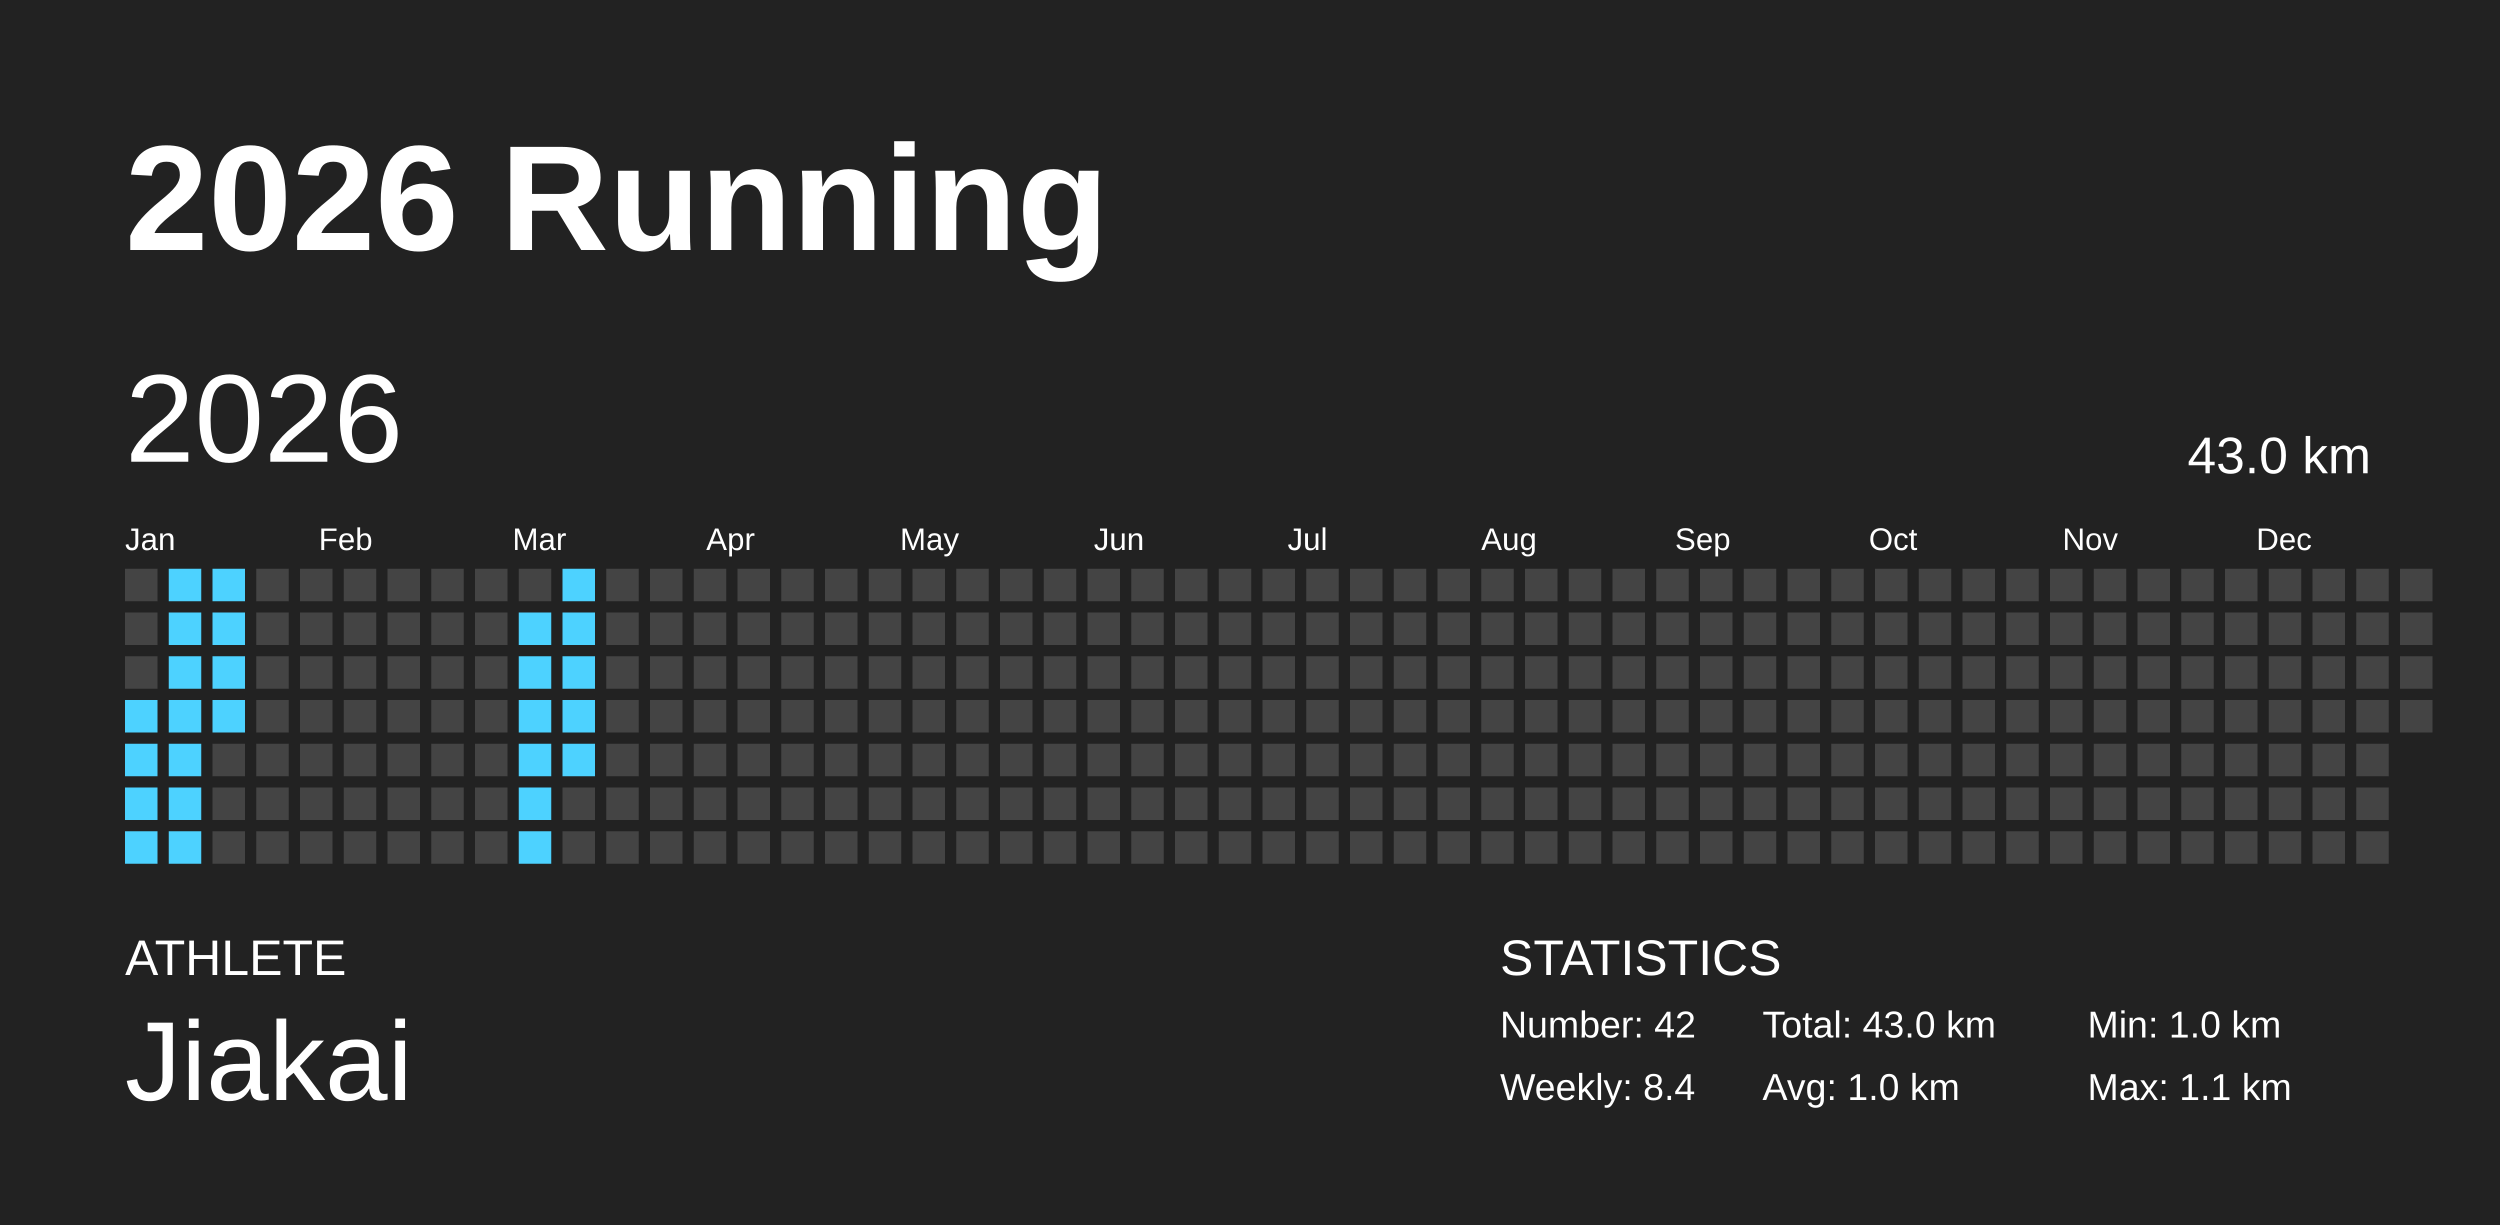
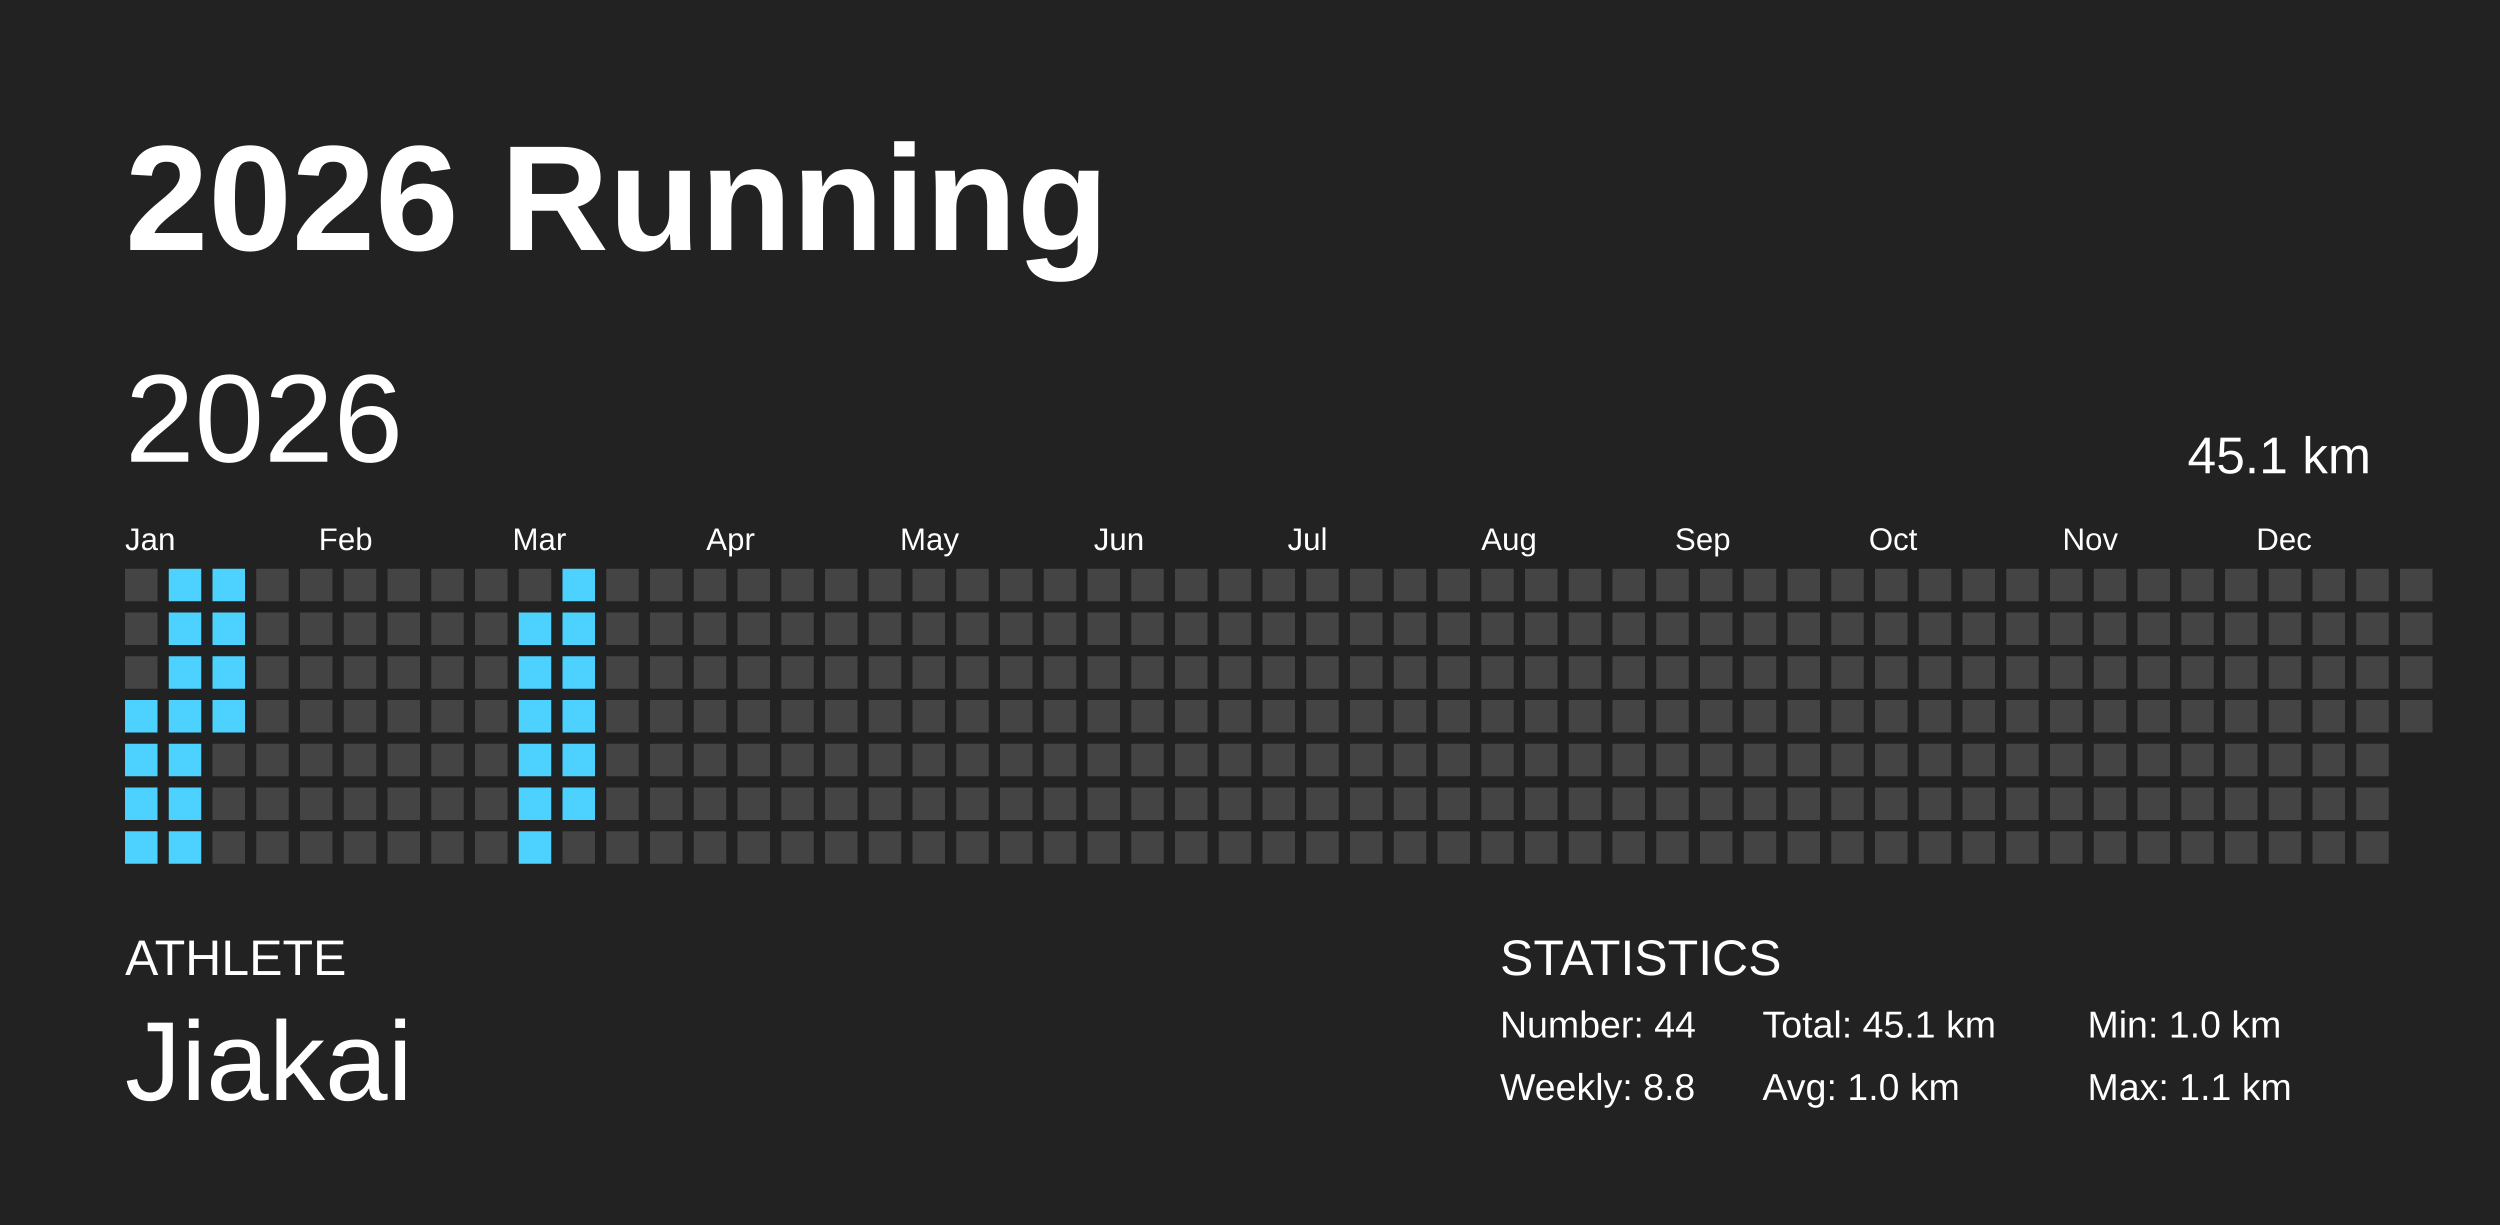
<svg xmlns="http://www.w3.org/2000/svg" baseProfile="full" height="98mm" version="1.1" viewBox="0,0,200,98" width="200mm">
  <defs />
  <rect fill="#222222" height="98" width="200" x="0" y="0" />
  <text fill="#FFFFFF" style="font-size:12px; font-family:Arial; font-weight:bold;" x="10" y="20">2026 Running</text>
  <text fill="#FFFFFF" style="font-size:4px; font-family:Arial" x="10" y="78">ATHLETE</text>
  <text fill="#FFFFFF" style="font-size:9px; font-family:Arial" x="10" y="88">Jiakai</text>
  <text fill="#FFFFFF" style="font-size:4px; font-family:Arial" x="120" y="78">STATISTICS</text>
-   <text fill="#FFFFFF" style="font-size:3px; font-family:Arial" x="120" y="83">Number: 42</text>
-   <text fill="#FFFFFF" style="font-size:3px; font-family:Arial" x="120" y="88">Weekly: 8.4</text>
-   <text fill="#FFFFFF" style="font-size:3px; font-family:Arial" x="141" y="83">Total: 43.0 km</text>
+   <text fill="#FFFFFF" style="font-size:3px; font-family:Arial" x="120" y="83">Number: 44</text>
+   <text fill="#FFFFFF" style="font-size:3px; font-family:Arial" x="120" y="88">Weekly: 8.8</text>
+   <text fill="#FFFFFF" style="font-size:3px; font-family:Arial" x="141" y="83">Total: 45.1 km</text>
  <text fill="#FFFFFF" style="font-size:3px; font-family:Arial" x="141" y="88">Avg: 1.0 km</text>
  <text fill="#FFFFFF" style="font-size:3px; font-family:Arial" x="167" y="83">Min: 1.0 km</text>
  <text fill="#FFFFFF" style="font-size:3px; font-family:Arial" x="167" y="88">Max: 1.1 km</text>
  <text dominant-baseline="hanging" fill="#FFFFFF" style="font-size:10.0px; font-family:Arial;" x="10" y="30">2026</text>
-   <text dominant-baseline="hanging" fill="#FFFFFF" style="font-size:4.125px; font-family:Arial;" x="175" y="35">43.0 km</text>
+   <text dominant-baseline="hanging" fill="#FFFFFF" style="font-size:4.125px; font-family:Arial;" x="175" y="35">45.1 km</text>
  <text fill="#FFFFFF" style="font-size:2.5px; font-family:Arial" x="10.0" y="44">Jan</text>
  <text fill="#FFFFFF" style="font-size:2.5px; font-family:Arial" x="25.5" y="44">Feb</text>
  <text fill="#FFFFFF" style="font-size:2.5px; font-family:Arial" x="41.0" y="44">Mar</text>
  <text fill="#FFFFFF" style="font-size:2.5px; font-family:Arial" x="56.5" y="44">Apr</text>
  <text fill="#FFFFFF" style="font-size:2.5px; font-family:Arial" x="72.0" y="44">May</text>
  <text fill="#FFFFFF" style="font-size:2.5px; font-family:Arial" x="87.5" y="44">Jun</text>
  <text fill="#FFFFFF" style="font-size:2.5px; font-family:Arial" x="103.0" y="44">Jul</text>
  <text fill="#FFFFFF" style="font-size:2.5px; font-family:Arial" x="118.5" y="44">Aug</text>
  <text fill="#FFFFFF" style="font-size:2.5px; font-family:Arial" x="134.0" y="44">Sep</text>
  <text fill="#FFFFFF" style="font-size:2.5px; font-family:Arial" x="149.5" y="44">Oct</text>
  <text fill="#FFFFFF" style="font-size:2.5px; font-family:Arial" x="165.0" y="44">Nov</text>
  <text fill="#FFFFFF" style="font-size:2.5px; font-family:Arial" x="180.5" y="44">Dec</text>
  <rect fill="#444444" height="2.6" width="2.6" x="10.0" y="45.5" />
  <rect fill="#444444" height="2.6" width="2.6" x="10.0" y="49.0" />
  <rect fill="#444444" height="2.6" width="2.6" x="10.0" y="52.5" />
  <rect fill="#4dd2ff" height="2.6" width="2.6" x="10.0" y="56.0" />
  <rect fill="#4dd2ff" height="2.6" width="2.6" x="10.0" y="59.5" />
  <rect fill="#4dd2ff" height="2.6" width="2.6" x="10.0" y="63.0" />
  <rect fill="#4dd2ff" height="2.6" width="2.6" x="10.0" y="66.5" />
  <rect fill="#4dd2ff" height="2.6" width="2.6" x="13.5" y="45.5" />
  <rect fill="#4dd2ff" height="2.6" width="2.6" x="13.5" y="49.0" />
  <rect fill="#4dd2ff" height="2.6" width="2.6" x="13.5" y="52.5" />
  <rect fill="#4dd2ff" height="2.6" width="2.6" x="13.5" y="56.0" />
  <rect fill="#4dd2ff" height="2.6" width="2.6" x="13.5" y="59.5" />
  <rect fill="#4dd2ff" height="2.6" width="2.6" x="13.5" y="63.0" />
  <rect fill="#4dd2ff" height="2.6" width="2.6" x="13.5" y="66.5" />
  <rect fill="#4dd2ff" height="2.6" width="2.6" x="17.0" y="45.5" />
  <rect fill="#4dd2ff" height="2.6" width="2.6" x="17.0" y="49.0" />
  <rect fill="#4dd2ff" height="2.6" width="2.6" x="17.0" y="52.5" />
  <rect fill="#4dd2ff" height="2.6" width="2.6" x="17.0" y="56.0" />
  <rect fill="#444444" height="2.6" width="2.6" x="17.0" y="59.5" />
  <rect fill="#444444" height="2.6" width="2.6" x="17.0" y="63.0" />
  <rect fill="#444444" height="2.6" width="2.6" x="17.0" y="66.5" />
  <rect fill="#444444" height="2.6" width="2.6" x="20.5" y="45.5" />
  <rect fill="#444444" height="2.6" width="2.6" x="20.5" y="49.0" />
  <rect fill="#444444" height="2.6" width="2.6" x="20.5" y="52.5" />
  <rect fill="#444444" height="2.6" width="2.6" x="20.5" y="56.0" />
  <rect fill="#444444" height="2.6" width="2.6" x="20.5" y="59.5" />
  <rect fill="#444444" height="2.6" width="2.6" x="20.5" y="63.0" />
  <rect fill="#444444" height="2.6" width="2.6" x="20.5" y="66.5" />
  <rect fill="#444444" height="2.6" width="2.6" x="24.0" y="45.5" />
  <rect fill="#444444" height="2.6" width="2.6" x="24.0" y="49.0" />
  <rect fill="#444444" height="2.6" width="2.6" x="24.0" y="52.5" />
  <rect fill="#444444" height="2.6" width="2.6" x="24.0" y="56.0" />
  <rect fill="#444444" height="2.6" width="2.6" x="24.0" y="59.5" />
  <rect fill="#444444" height="2.6" width="2.6" x="24.0" y="63.0" />
  <rect fill="#444444" height="2.6" width="2.6" x="24.0" y="66.5" />
  <rect fill="#444444" height="2.6" width="2.6" x="27.5" y="45.5" />
  <rect fill="#444444" height="2.6" width="2.6" x="27.5" y="49.0" />
  <rect fill="#444444" height="2.6" width="2.6" x="27.5" y="52.5" />
  <rect fill="#444444" height="2.6" width="2.6" x="27.5" y="56.0" />
  <rect fill="#444444" height="2.6" width="2.6" x="27.5" y="59.5" />
  <rect fill="#444444" height="2.6" width="2.6" x="27.5" y="63.0" />
  <rect fill="#444444" height="2.6" width="2.6" x="27.5" y="66.5" />
  <rect fill="#444444" height="2.6" width="2.6" x="31.0" y="45.5" />
  <rect fill="#444444" height="2.6" width="2.6" x="31.0" y="49.0" />
  <rect fill="#444444" height="2.6" width="2.6" x="31.0" y="52.5" />
  <rect fill="#444444" height="2.6" width="2.6" x="31.0" y="56.0" />
  <rect fill="#444444" height="2.6" width="2.6" x="31.0" y="59.5" />
  <rect fill="#444444" height="2.6" width="2.6" x="31.0" y="63.0" />
  <rect fill="#444444" height="2.6" width="2.6" x="31.0" y="66.5" />
  <rect fill="#444444" height="2.6" width="2.6" x="34.5" y="45.5" />
  <rect fill="#444444" height="2.6" width="2.6" x="34.5" y="49.0" />
  <rect fill="#444444" height="2.6" width="2.6" x="34.5" y="52.5" />
  <rect fill="#444444" height="2.6" width="2.6" x="34.5" y="56.0" />
  <rect fill="#444444" height="2.6" width="2.6" x="34.5" y="59.5" />
  <rect fill="#444444" height="2.6" width="2.6" x="34.5" y="63.0" />
  <rect fill="#444444" height="2.6" width="2.6" x="34.5" y="66.5" />
  <rect fill="#444444" height="2.6" width="2.6" x="38.0" y="45.5" />
  <rect fill="#444444" height="2.6" width="2.6" x="38.0" y="49.0" />
  <rect fill="#444444" height="2.6" width="2.6" x="38.0" y="52.5" />
  <rect fill="#444444" height="2.6" width="2.6" x="38.0" y="56.0" />
  <rect fill="#444444" height="2.6" width="2.6" x="38.0" y="59.5" />
  <rect fill="#444444" height="2.6" width="2.6" x="38.0" y="63.0" />
  <rect fill="#444444" height="2.6" width="2.6" x="38.0" y="66.5" />
  <rect fill="#444444" height="2.6" width="2.6" x="41.5" y="45.5" />
  <rect fill="#4dd2ff" height="2.6" width="2.6" x="41.5" y="49.0" />
  <rect fill="#4dd2ff" height="2.6" width="2.6" x="41.5" y="52.5" />
  <rect fill="#4dd2ff" height="2.6" width="2.6" x="41.5" y="56.0" />
  <rect fill="#4dd2ff" height="2.6" width="2.6" x="41.5" y="59.5" />
  <rect fill="#4dd2ff" height="2.6" width="2.6" x="41.5" y="63.0" />
  <rect fill="#4dd2ff" height="2.6" width="2.6" x="41.5" y="66.5" />
  <rect fill="#4dd2ff" height="2.6" width="2.6" x="45.0" y="45.5" />
  <rect fill="#4dd2ff" height="2.6" width="2.6" x="45.0" y="49.0" />
  <rect fill="#4dd2ff" height="2.6" width="2.6" x="45.0" y="52.5" />
  <rect fill="#4dd2ff" height="2.6" width="2.6" x="45.0" y="56.0" />
  <rect fill="#4dd2ff" height="2.6" width="2.6" x="45.0" y="59.5" />
-   <rect fill="#444444" height="2.6" width="2.6" x="45.0" y="63.0" />
+   <rect fill="#4dd2ff" height="2.6" width="2.6" x="45.0" y="63.0" />
  <rect fill="#444444" height="2.6" width="2.6" x="45.0" y="66.5" />
  <rect fill="#444444" height="2.6" width="2.6" x="48.5" y="45.5" />
  <rect fill="#444444" height="2.6" width="2.6" x="48.5" y="49.0" />
  <rect fill="#444444" height="2.6" width="2.6" x="48.5" y="52.5" />
  <rect fill="#444444" height="2.6" width="2.6" x="48.5" y="56.0" />
  <rect fill="#444444" height="2.6" width="2.6" x="48.5" y="59.5" />
  <rect fill="#444444" height="2.6" width="2.6" x="48.5" y="63.0" />
  <rect fill="#444444" height="2.6" width="2.6" x="48.5" y="66.5" />
  <rect fill="#444444" height="2.6" width="2.6" x="52.0" y="45.5" />
  <rect fill="#444444" height="2.6" width="2.6" x="52.0" y="49.0" />
  <rect fill="#444444" height="2.6" width="2.6" x="52.0" y="52.5" />
  <rect fill="#444444" height="2.6" width="2.6" x="52.0" y="56.0" />
  <rect fill="#444444" height="2.6" width="2.6" x="52.0" y="59.5" />
  <rect fill="#444444" height="2.6" width="2.6" x="52.0" y="63.0" />
  <rect fill="#444444" height="2.6" width="2.6" x="52.0" y="66.5" />
  <rect fill="#444444" height="2.6" width="2.6" x="55.5" y="45.5" />
  <rect fill="#444444" height="2.6" width="2.6" x="55.5" y="49.0" />
  <rect fill="#444444" height="2.6" width="2.6" x="55.5" y="52.5" />
  <rect fill="#444444" height="2.6" width="2.6" x="55.5" y="56.0" />
  <rect fill="#444444" height="2.6" width="2.6" x="55.5" y="59.5" />
  <rect fill="#444444" height="2.6" width="2.6" x="55.5" y="63.0" />
  <rect fill="#444444" height="2.6" width="2.6" x="55.5" y="66.5" />
  <rect fill="#444444" height="2.6" width="2.6" x="59.0" y="45.5" />
  <rect fill="#444444" height="2.6" width="2.6" x="59.0" y="49.0" />
  <rect fill="#444444" height="2.6" width="2.6" x="59.0" y="52.5" />
  <rect fill="#444444" height="2.6" width="2.6" x="59.0" y="56.0" />
  <rect fill="#444444" height="2.6" width="2.6" x="59.0" y="59.5" />
  <rect fill="#444444" height="2.6" width="2.6" x="59.0" y="63.0" />
  <rect fill="#444444" height="2.6" width="2.6" x="59.0" y="66.5" />
  <rect fill="#444444" height="2.6" width="2.6" x="62.5" y="45.5" />
  <rect fill="#444444" height="2.6" width="2.6" x="62.5" y="49.0" />
  <rect fill="#444444" height="2.6" width="2.6" x="62.5" y="52.5" />
  <rect fill="#444444" height="2.6" width="2.6" x="62.5" y="56.0" />
  <rect fill="#444444" height="2.6" width="2.6" x="62.5" y="59.5" />
  <rect fill="#444444" height="2.6" width="2.6" x="62.5" y="63.0" />
  <rect fill="#444444" height="2.6" width="2.6" x="62.5" y="66.5" />
  <rect fill="#444444" height="2.6" width="2.6" x="66.0" y="45.5" />
  <rect fill="#444444" height="2.6" width="2.6" x="66.0" y="49.0" />
  <rect fill="#444444" height="2.6" width="2.6" x="66.0" y="52.5" />
  <rect fill="#444444" height="2.6" width="2.6" x="66.0" y="56.0" />
  <rect fill="#444444" height="2.6" width="2.6" x="66.0" y="59.5" />
  <rect fill="#444444" height="2.6" width="2.6" x="66.0" y="63.0" />
  <rect fill="#444444" height="2.6" width="2.6" x="66.0" y="66.5" />
  <rect fill="#444444" height="2.6" width="2.6" x="69.5" y="45.5" />
  <rect fill="#444444" height="2.6" width="2.6" x="69.5" y="49.0" />
  <rect fill="#444444" height="2.6" width="2.6" x="69.5" y="52.5" />
  <rect fill="#444444" height="2.6" width="2.6" x="69.5" y="56.0" />
  <rect fill="#444444" height="2.6" width="2.6" x="69.5" y="59.5" />
  <rect fill="#444444" height="2.6" width="2.6" x="69.5" y="63.0" />
  <rect fill="#444444" height="2.6" width="2.6" x="69.5" y="66.5" />
  <rect fill="#444444" height="2.6" width="2.6" x="73.0" y="45.5" />
  <rect fill="#444444" height="2.6" width="2.6" x="73.0" y="49.0" />
  <rect fill="#444444" height="2.6" width="2.6" x="73.0" y="52.5" />
  <rect fill="#444444" height="2.6" width="2.6" x="73.0" y="56.0" />
  <rect fill="#444444" height="2.6" width="2.6" x="73.0" y="59.5" />
  <rect fill="#444444" height="2.6" width="2.6" x="73.0" y="63.0" />
  <rect fill="#444444" height="2.6" width="2.6" x="73.0" y="66.5" />
  <rect fill="#444444" height="2.6" width="2.6" x="76.5" y="45.5" />
  <rect fill="#444444" height="2.6" width="2.6" x="76.5" y="49.0" />
  <rect fill="#444444" height="2.6" width="2.6" x="76.5" y="52.5" />
  <rect fill="#444444" height="2.6" width="2.6" x="76.5" y="56.0" />
  <rect fill="#444444" height="2.6" width="2.6" x="76.5" y="59.5" />
  <rect fill="#444444" height="2.6" width="2.6" x="76.5" y="63.0" />
  <rect fill="#444444" height="2.6" width="2.6" x="76.5" y="66.5" />
  <rect fill="#444444" height="2.6" width="2.6" x="80.0" y="45.5" />
  <rect fill="#444444" height="2.6" width="2.6" x="80.0" y="49.0" />
  <rect fill="#444444" height="2.6" width="2.6" x="80.0" y="52.5" />
  <rect fill="#444444" height="2.6" width="2.6" x="80.0" y="56.0" />
  <rect fill="#444444" height="2.6" width="2.6" x="80.0" y="59.5" />
  <rect fill="#444444" height="2.6" width="2.6" x="80.0" y="63.0" />
  <rect fill="#444444" height="2.6" width="2.6" x="80.0" y="66.5" />
  <rect fill="#444444" height="2.6" width="2.6" x="83.5" y="45.5" />
  <rect fill="#444444" height="2.6" width="2.6" x="83.5" y="49.0" />
  <rect fill="#444444" height="2.6" width="2.6" x="83.5" y="52.5" />
  <rect fill="#444444" height="2.6" width="2.6" x="83.5" y="56.0" />
  <rect fill="#444444" height="2.6" width="2.6" x="83.5" y="59.5" />
  <rect fill="#444444" height="2.6" width="2.6" x="83.5" y="63.0" />
  <rect fill="#444444" height="2.6" width="2.6" x="83.5" y="66.5" />
  <rect fill="#444444" height="2.6" width="2.6" x="87.0" y="45.5" />
  <rect fill="#444444" height="2.6" width="2.6" x="87.0" y="49.0" />
  <rect fill="#444444" height="2.6" width="2.6" x="87.0" y="52.5" />
  <rect fill="#444444" height="2.6" width="2.6" x="87.0" y="56.0" />
  <rect fill="#444444" height="2.6" width="2.6" x="87.0" y="59.5" />
  <rect fill="#444444" height="2.6" width="2.6" x="87.0" y="63.0" />
  <rect fill="#444444" height="2.6" width="2.6" x="87.0" y="66.5" />
  <rect fill="#444444" height="2.6" width="2.6" x="90.5" y="45.5" />
  <rect fill="#444444" height="2.6" width="2.6" x="90.5" y="49.0" />
  <rect fill="#444444" height="2.6" width="2.6" x="90.5" y="52.5" />
  <rect fill="#444444" height="2.6" width="2.6" x="90.5" y="56.0" />
  <rect fill="#444444" height="2.6" width="2.6" x="90.5" y="59.5" />
  <rect fill="#444444" height="2.6" width="2.6" x="90.5" y="63.0" />
  <rect fill="#444444" height="2.6" width="2.6" x="90.5" y="66.5" />
  <rect fill="#444444" height="2.6" width="2.6" x="94.0" y="45.5" />
  <rect fill="#444444" height="2.6" width="2.6" x="94.0" y="49.0" />
  <rect fill="#444444" height="2.6" width="2.6" x="94.0" y="52.5" />
  <rect fill="#444444" height="2.6" width="2.6" x="94.0" y="56.0" />
  <rect fill="#444444" height="2.6" width="2.6" x="94.0" y="59.5" />
  <rect fill="#444444" height="2.6" width="2.6" x="94.0" y="63.0" />
  <rect fill="#444444" height="2.6" width="2.6" x="94.0" y="66.5" />
  <rect fill="#444444" height="2.6" width="2.6" x="97.5" y="45.5" />
  <rect fill="#444444" height="2.6" width="2.6" x="97.5" y="49.0" />
  <rect fill="#444444" height="2.6" width="2.6" x="97.5" y="52.5" />
  <rect fill="#444444" height="2.6" width="2.6" x="97.5" y="56.0" />
  <rect fill="#444444" height="2.6" width="2.6" x="97.5" y="59.5" />
  <rect fill="#444444" height="2.6" width="2.6" x="97.5" y="63.0" />
  <rect fill="#444444" height="2.6" width="2.6" x="97.5" y="66.5" />
  <rect fill="#444444" height="2.6" width="2.6" x="101.0" y="45.5" />
  <rect fill="#444444" height="2.6" width="2.6" x="101.0" y="49.0" />
  <rect fill="#444444" height="2.6" width="2.6" x="101.0" y="52.5" />
  <rect fill="#444444" height="2.6" width="2.6" x="101.0" y="56.0" />
  <rect fill="#444444" height="2.6" width="2.6" x="101.0" y="59.5" />
  <rect fill="#444444" height="2.6" width="2.6" x="101.0" y="63.0" />
  <rect fill="#444444" height="2.6" width="2.6" x="101.0" y="66.5" />
  <rect fill="#444444" height="2.6" width="2.6" x="104.5" y="45.5" />
  <rect fill="#444444" height="2.6" width="2.6" x="104.5" y="49.0" />
  <rect fill="#444444" height="2.6" width="2.6" x="104.5" y="52.5" />
  <rect fill="#444444" height="2.6" width="2.6" x="104.5" y="56.0" />
  <rect fill="#444444" height="2.6" width="2.6" x="104.5" y="59.5" />
  <rect fill="#444444" height="2.6" width="2.6" x="104.5" y="63.0" />
  <rect fill="#444444" height="2.6" width="2.6" x="104.5" y="66.5" />
  <rect fill="#444444" height="2.6" width="2.6" x="108.0" y="45.5" />
  <rect fill="#444444" height="2.6" width="2.6" x="108.0" y="49.0" />
  <rect fill="#444444" height="2.6" width="2.6" x="108.0" y="52.5" />
  <rect fill="#444444" height="2.6" width="2.6" x="108.0" y="56.0" />
  <rect fill="#444444" height="2.6" width="2.6" x="108.0" y="59.5" />
  <rect fill="#444444" height="2.6" width="2.6" x="108.0" y="63.0" />
  <rect fill="#444444" height="2.6" width="2.6" x="108.0" y="66.5" />
  <rect fill="#444444" height="2.6" width="2.6" x="111.5" y="45.5" />
  <rect fill="#444444" height="2.6" width="2.6" x="111.5" y="49.0" />
  <rect fill="#444444" height="2.6" width="2.6" x="111.5" y="52.5" />
  <rect fill="#444444" height="2.6" width="2.6" x="111.5" y="56.0" />
  <rect fill="#444444" height="2.6" width="2.6" x="111.5" y="59.5" />
  <rect fill="#444444" height="2.6" width="2.6" x="111.5" y="63.0" />
  <rect fill="#444444" height="2.6" width="2.6" x="111.5" y="66.5" />
  <rect fill="#444444" height="2.6" width="2.6" x="115.0" y="45.5" />
  <rect fill="#444444" height="2.6" width="2.6" x="115.0" y="49.0" />
  <rect fill="#444444" height="2.6" width="2.6" x="115.0" y="52.5" />
  <rect fill="#444444" height="2.6" width="2.6" x="115.0" y="56.0" />
  <rect fill="#444444" height="2.6" width="2.6" x="115.0" y="59.5" />
  <rect fill="#444444" height="2.6" width="2.6" x="115.0" y="63.0" />
  <rect fill="#444444" height="2.6" width="2.6" x="115.0" y="66.5" />
  <rect fill="#444444" height="2.6" width="2.6" x="118.5" y="45.5" />
  <rect fill="#444444" height="2.6" width="2.6" x="118.5" y="49.0" />
  <rect fill="#444444" height="2.6" width="2.6" x="118.5" y="52.5" />
  <rect fill="#444444" height="2.6" width="2.6" x="118.5" y="56.0" />
  <rect fill="#444444" height="2.6" width="2.6" x="118.5" y="59.5" />
  <rect fill="#444444" height="2.6" width="2.6" x="118.5" y="63.0" />
  <rect fill="#444444" height="2.6" width="2.6" x="118.5" y="66.5" />
  <rect fill="#444444" height="2.6" width="2.6" x="122.0" y="45.5" />
  <rect fill="#444444" height="2.6" width="2.6" x="122.0" y="49.0" />
  <rect fill="#444444" height="2.6" width="2.6" x="122.0" y="52.5" />
  <rect fill="#444444" height="2.6" width="2.6" x="122.0" y="56.0" />
  <rect fill="#444444" height="2.6" width="2.6" x="122.0" y="59.5" />
  <rect fill="#444444" height="2.6" width="2.6" x="122.0" y="63.0" />
  <rect fill="#444444" height="2.6" width="2.6" x="122.0" y="66.5" />
  <rect fill="#444444" height="2.6" width="2.6" x="125.5" y="45.5" />
  <rect fill="#444444" height="2.6" width="2.6" x="125.5" y="49.0" />
  <rect fill="#444444" height="2.6" width="2.6" x="125.5" y="52.5" />
  <rect fill="#444444" height="2.6" width="2.6" x="125.5" y="56.0" />
  <rect fill="#444444" height="2.6" width="2.6" x="125.5" y="59.5" />
  <rect fill="#444444" height="2.6" width="2.6" x="125.5" y="63.0" />
  <rect fill="#444444" height="2.6" width="2.6" x="125.5" y="66.5" />
  <rect fill="#444444" height="2.6" width="2.6" x="129.0" y="45.5" />
  <rect fill="#444444" height="2.6" width="2.6" x="129.0" y="49.0" />
  <rect fill="#444444" height="2.6" width="2.6" x="129.0" y="52.5" />
  <rect fill="#444444" height="2.6" width="2.6" x="129.0" y="56.0" />
  <rect fill="#444444" height="2.6" width="2.6" x="129.0" y="59.5" />
  <rect fill="#444444" height="2.6" width="2.6" x="129.0" y="63.0" />
  <rect fill="#444444" height="2.6" width="2.6" x="129.0" y="66.5" />
  <rect fill="#444444" height="2.6" width="2.6" x="132.5" y="45.5" />
  <rect fill="#444444" height="2.6" width="2.6" x="132.5" y="49.0" />
  <rect fill="#444444" height="2.6" width="2.6" x="132.5" y="52.5" />
  <rect fill="#444444" height="2.6" width="2.6" x="132.5" y="56.0" />
  <rect fill="#444444" height="2.6" width="2.6" x="132.5" y="59.5" />
  <rect fill="#444444" height="2.6" width="2.6" x="132.5" y="63.0" />
  <rect fill="#444444" height="2.6" width="2.6" x="132.5" y="66.5" />
  <rect fill="#444444" height="2.6" width="2.6" x="136.0" y="45.5" />
  <rect fill="#444444" height="2.6" width="2.6" x="136.0" y="49.0" />
  <rect fill="#444444" height="2.6" width="2.6" x="136.0" y="52.5" />
  <rect fill="#444444" height="2.6" width="2.6" x="136.0" y="56.0" />
  <rect fill="#444444" height="2.6" width="2.6" x="136.0" y="59.5" />
  <rect fill="#444444" height="2.6" width="2.6" x="136.0" y="63.0" />
  <rect fill="#444444" height="2.6" width="2.6" x="136.0" y="66.5" />
  <rect fill="#444444" height="2.6" width="2.6" x="139.5" y="45.5" />
  <rect fill="#444444" height="2.6" width="2.6" x="139.5" y="49.0" />
  <rect fill="#444444" height="2.6" width="2.6" x="139.5" y="52.5" />
  <rect fill="#444444" height="2.6" width="2.6" x="139.5" y="56.0" />
  <rect fill="#444444" height="2.6" width="2.6" x="139.5" y="59.5" />
  <rect fill="#444444" height="2.6" width="2.6" x="139.5" y="63.0" />
  <rect fill="#444444" height="2.6" width="2.6" x="139.5" y="66.5" />
  <rect fill="#444444" height="2.6" width="2.6" x="143.0" y="45.5" />
  <rect fill="#444444" height="2.6" width="2.6" x="143.0" y="49.0" />
  <rect fill="#444444" height="2.6" width="2.6" x="143.0" y="52.5" />
  <rect fill="#444444" height="2.6" width="2.6" x="143.0" y="56.0" />
  <rect fill="#444444" height="2.6" width="2.6" x="143.0" y="59.5" />
  <rect fill="#444444" height="2.6" width="2.6" x="143.0" y="63.0" />
  <rect fill="#444444" height="2.6" width="2.6" x="143.0" y="66.5" />
  <rect fill="#444444" height="2.6" width="2.6" x="146.5" y="45.5" />
  <rect fill="#444444" height="2.6" width="2.6" x="146.5" y="49.0" />
  <rect fill="#444444" height="2.6" width="2.6" x="146.5" y="52.5" />
  <rect fill="#444444" height="2.6" width="2.6" x="146.5" y="56.0" />
  <rect fill="#444444" height="2.6" width="2.6" x="146.5" y="59.5" />
  <rect fill="#444444" height="2.6" width="2.6" x="146.5" y="63.0" />
  <rect fill="#444444" height="2.6" width="2.6" x="146.5" y="66.5" />
  <rect fill="#444444" height="2.6" width="2.6" x="150.0" y="45.5" />
  <rect fill="#444444" height="2.6" width="2.6" x="150.0" y="49.0" />
  <rect fill="#444444" height="2.6" width="2.6" x="150.0" y="52.5" />
  <rect fill="#444444" height="2.6" width="2.6" x="150.0" y="56.0" />
  <rect fill="#444444" height="2.6" width="2.6" x="150.0" y="59.5" />
  <rect fill="#444444" height="2.6" width="2.6" x="150.0" y="63.0" />
  <rect fill="#444444" height="2.6" width="2.6" x="150.0" y="66.5" />
  <rect fill="#444444" height="2.6" width="2.6" x="153.5" y="45.5" />
  <rect fill="#444444" height="2.6" width="2.6" x="153.5" y="49.0" />
  <rect fill="#444444" height="2.6" width="2.6" x="153.5" y="52.5" />
  <rect fill="#444444" height="2.6" width="2.6" x="153.5" y="56.0" />
  <rect fill="#444444" height="2.6" width="2.6" x="153.5" y="59.5" />
  <rect fill="#444444" height="2.6" width="2.6" x="153.5" y="63.0" />
  <rect fill="#444444" height="2.6" width="2.6" x="153.5" y="66.5" />
  <rect fill="#444444" height="2.6" width="2.6" x="157.0" y="45.5" />
  <rect fill="#444444" height="2.6" width="2.6" x="157.0" y="49.0" />
  <rect fill="#444444" height="2.6" width="2.6" x="157.0" y="52.5" />
  <rect fill="#444444" height="2.6" width="2.6" x="157.0" y="56.0" />
  <rect fill="#444444" height="2.6" width="2.6" x="157.0" y="59.5" />
  <rect fill="#444444" height="2.6" width="2.6" x="157.0" y="63.0" />
  <rect fill="#444444" height="2.6" width="2.6" x="157.0" y="66.5" />
  <rect fill="#444444" height="2.6" width="2.6" x="160.5" y="45.5" />
  <rect fill="#444444" height="2.6" width="2.6" x="160.5" y="49.0" />
  <rect fill="#444444" height="2.6" width="2.6" x="160.5" y="52.5" />
  <rect fill="#444444" height="2.6" width="2.6" x="160.5" y="56.0" />
  <rect fill="#444444" height="2.6" width="2.6" x="160.5" y="59.5" />
  <rect fill="#444444" height="2.6" width="2.6" x="160.5" y="63.0" />
  <rect fill="#444444" height="2.6" width="2.6" x="160.5" y="66.5" />
  <rect fill="#444444" height="2.6" width="2.6" x="164.0" y="45.5" />
  <rect fill="#444444" height="2.6" width="2.6" x="164.0" y="49.0" />
  <rect fill="#444444" height="2.6" width="2.6" x="164.0" y="52.5" />
  <rect fill="#444444" height="2.6" width="2.6" x="164.0" y="56.0" />
  <rect fill="#444444" height="2.6" width="2.6" x="164.0" y="59.5" />
  <rect fill="#444444" height="2.6" width="2.6" x="164.0" y="63.0" />
  <rect fill="#444444" height="2.6" width="2.6" x="164.0" y="66.5" />
  <rect fill="#444444" height="2.6" width="2.6" x="167.5" y="45.5" />
  <rect fill="#444444" height="2.6" width="2.6" x="167.5" y="49.0" />
  <rect fill="#444444" height="2.6" width="2.6" x="167.5" y="52.5" />
  <rect fill="#444444" height="2.6" width="2.6" x="167.5" y="56.0" />
  <rect fill="#444444" height="2.6" width="2.6" x="167.5" y="59.5" />
  <rect fill="#444444" height="2.6" width="2.6" x="167.5" y="63.0" />
  <rect fill="#444444" height="2.6" width="2.6" x="167.5" y="66.5" />
  <rect fill="#444444" height="2.6" width="2.6" x="171.0" y="45.5" />
  <rect fill="#444444" height="2.6" width="2.6" x="171.0" y="49.0" />
  <rect fill="#444444" height="2.6" width="2.6" x="171.0" y="52.5" />
  <rect fill="#444444" height="2.6" width="2.6" x="171.0" y="56.0" />
  <rect fill="#444444" height="2.6" width="2.6" x="171.0" y="59.5" />
  <rect fill="#444444" height="2.6" width="2.6" x="171.0" y="63.0" />
  <rect fill="#444444" height="2.6" width="2.6" x="171.0" y="66.5" />
  <rect fill="#444444" height="2.6" width="2.6" x="174.5" y="45.5" />
  <rect fill="#444444" height="2.6" width="2.6" x="174.5" y="49.0" />
  <rect fill="#444444" height="2.6" width="2.6" x="174.5" y="52.5" />
  <rect fill="#444444" height="2.6" width="2.6" x="174.5" y="56.0" />
  <rect fill="#444444" height="2.6" width="2.6" x="174.5" y="59.5" />
  <rect fill="#444444" height="2.6" width="2.6" x="174.5" y="63.0" />
  <rect fill="#444444" height="2.6" width="2.6" x="174.5" y="66.5" />
  <rect fill="#444444" height="2.6" width="2.6" x="178.0" y="45.5" />
  <rect fill="#444444" height="2.6" width="2.6" x="178.0" y="49.0" />
  <rect fill="#444444" height="2.6" width="2.6" x="178.0" y="52.5" />
  <rect fill="#444444" height="2.6" width="2.6" x="178.0" y="56.0" />
  <rect fill="#444444" height="2.6" width="2.6" x="178.0" y="59.5" />
  <rect fill="#444444" height="2.6" width="2.6" x="178.0" y="63.0" />
  <rect fill="#444444" height="2.6" width="2.6" x="178.0" y="66.5" />
  <rect fill="#444444" height="2.6" width="2.6" x="181.5" y="45.5" />
  <rect fill="#444444" height="2.6" width="2.6" x="181.5" y="49.0" />
  <rect fill="#444444" height="2.6" width="2.6" x="181.5" y="52.5" />
  <rect fill="#444444" height="2.6" width="2.6" x="181.5" y="56.0" />
  <rect fill="#444444" height="2.6" width="2.6" x="181.5" y="59.5" />
  <rect fill="#444444" height="2.6" width="2.6" x="181.5" y="63.0" />
  <rect fill="#444444" height="2.6" width="2.6" x="181.5" y="66.5" />
  <rect fill="#444444" height="2.6" width="2.6" x="185.0" y="45.5" />
  <rect fill="#444444" height="2.6" width="2.6" x="185.0" y="49.0" />
  <rect fill="#444444" height="2.6" width="2.6" x="185.0" y="52.5" />
  <rect fill="#444444" height="2.6" width="2.6" x="185.0" y="56.0" />
  <rect fill="#444444" height="2.6" width="2.6" x="185.0" y="59.5" />
  <rect fill="#444444" height="2.6" width="2.6" x="185.0" y="63.0" />
  <rect fill="#444444" height="2.6" width="2.6" x="185.0" y="66.5" />
  <rect fill="#444444" height="2.6" width="2.6" x="188.5" y="45.5" />
  <rect fill="#444444" height="2.6" width="2.6" x="188.5" y="49.0" />
  <rect fill="#444444" height="2.6" width="2.6" x="188.5" y="52.5" />
  <rect fill="#444444" height="2.6" width="2.6" x="188.5" y="56.0" />
  <rect fill="#444444" height="2.6" width="2.6" x="188.5" y="59.5" />
  <rect fill="#444444" height="2.6" width="2.6" x="188.5" y="63.0" />
  <rect fill="#444444" height="2.6" width="2.6" x="188.5" y="66.5" />
  <rect fill="#444444" height="2.6" width="2.6" x="192.0" y="45.5" />
  <rect fill="#444444" height="2.6" width="2.6" x="192.0" y="49.0" />
  <rect fill="#444444" height="2.6" width="2.6" x="192.0" y="52.5" />
  <rect fill="#444444" height="2.6" width="2.6" x="192.0" y="56.0" />
</svg>
